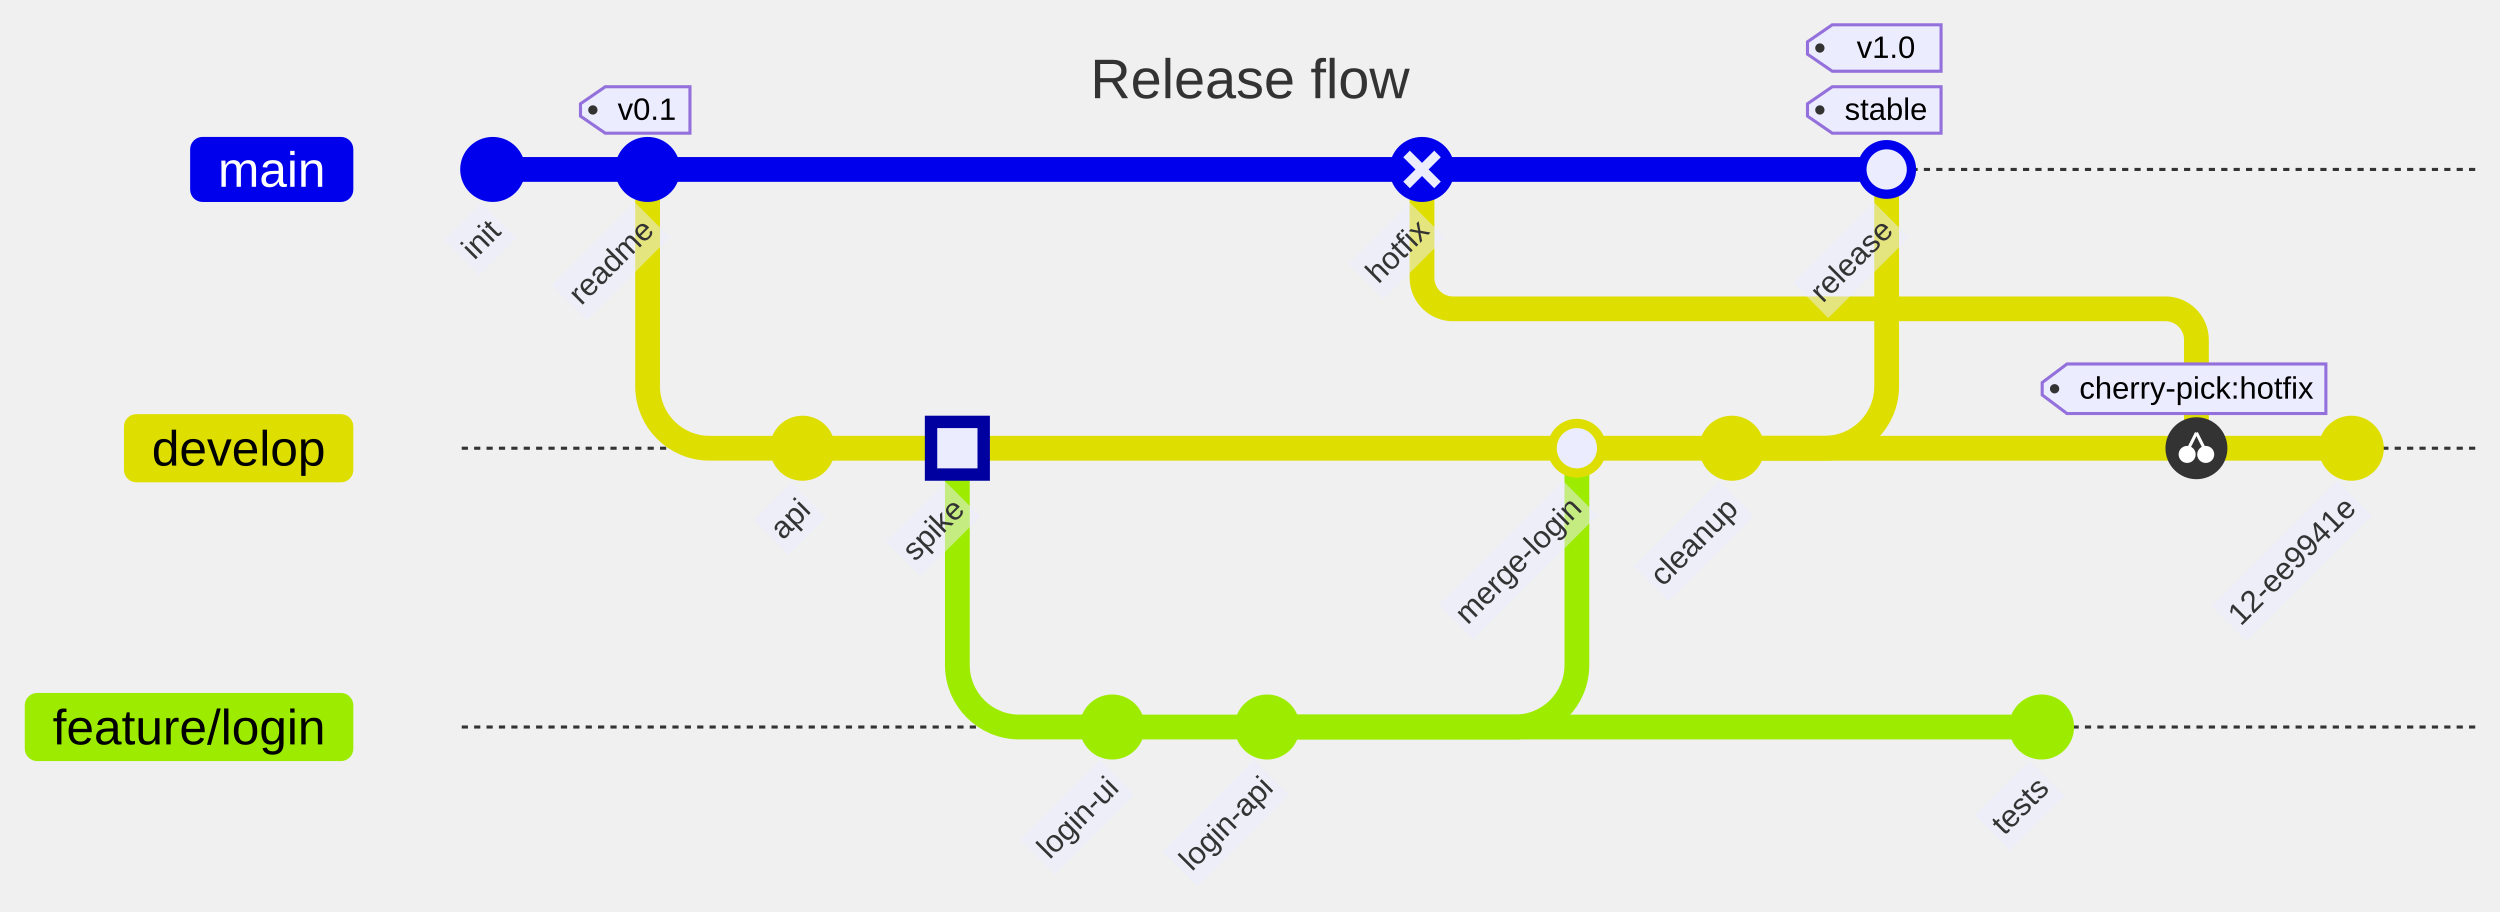
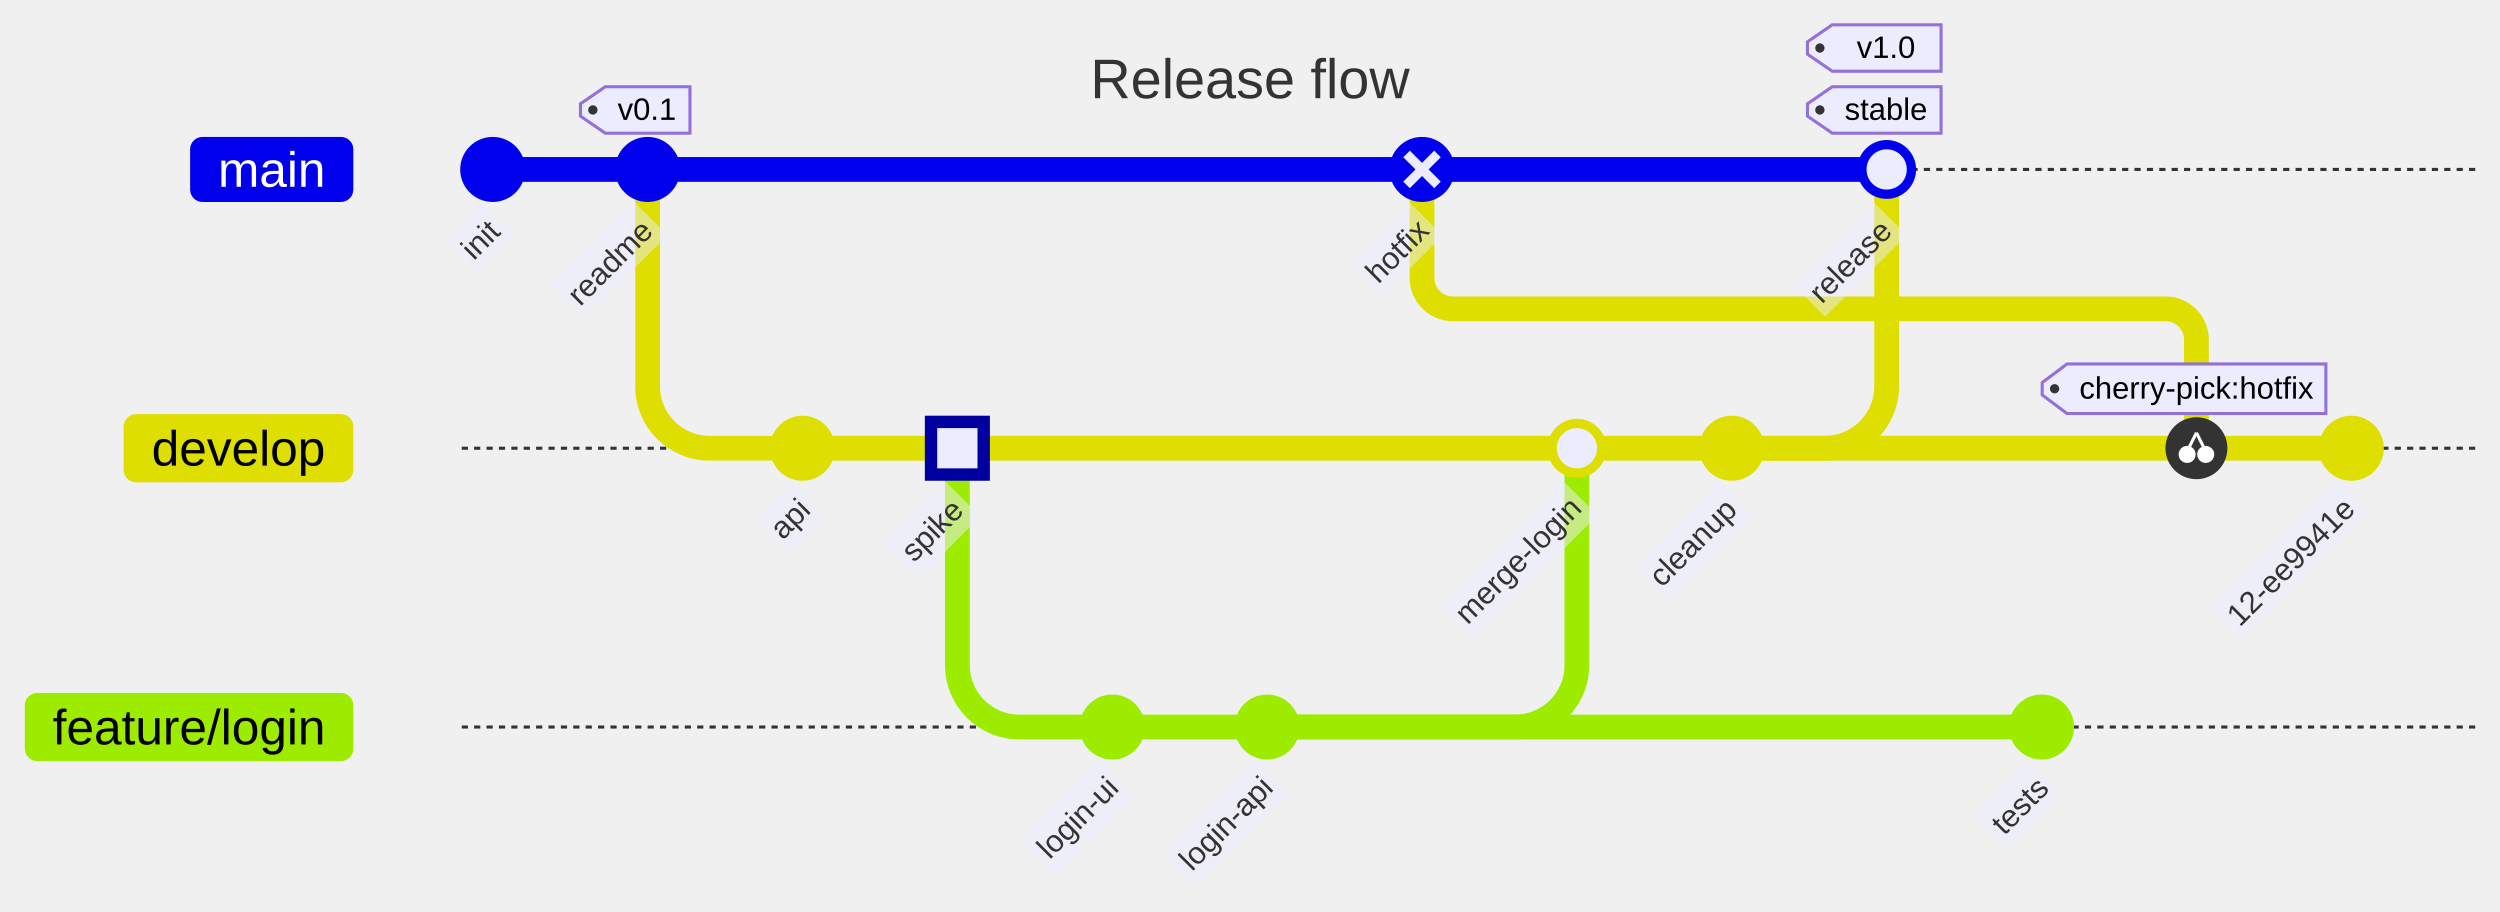
- <svg xmlns="http://www.w3.org/2000/svg" id="my-svg" width="100%" class="gitGraph" style="max-width: 807.062px; background-color: white;" viewBox="-149.062 -56.7 807.062 294.121" role="graphics-document document" aria-roledescription="gitGraph">
+ <svg xmlns="http://www.w3.org/2000/svg" id="my-svg" width="100%" class="gitGraph" style="max-width: 807.062px; background-color: white;" viewBox="-149.062 -56.7 807.062 294.128" role="graphics-document document" aria-roledescription="gitGraph">
  <style>#my-svg{font-family:"trebuchet ms", verdana, arial, sans-serif;font-size:16px;}#my-svg text{font-family:"trebuchet ms", verdana, arial, sans-serif;}</style>
  <g>
    <g class="branches">
      <path class="branch branch0" d="M0,-2L650,-2" fill="none" stroke="#333333" stroke-width="1" stroke-dasharray="2" />
-       <rect class="branchLabelBkg label0" x="-87.68" y="-12.5" width="52.68" height="21" rx="4" ry="4" fill="#0000ec" stroke="none" />
-       <text class="branch-label0" x="-61.34" y="3.6" text-anchor="middle" font-size="16" fill="#ffffff">main</text>
+       <rect class="branchLabelBkg label0" x="-87.688" y="-12.5" width="52.688" height="21" rx="4" ry="4" fill="#0000ec" stroke="none" />
+       <text class="branch-label0" x="-61.344" y="3.6" text-anchor="middle" font-size="16" fill="#ffffff">main</text>
      <path class="branch branch1" d="M0,88L650,88" fill="none" stroke="#333333" stroke-width="1" stroke-dasharray="2" />
-       <rect class="branchLabelBkg label1" x="-109.047" y="77" width="74.047" height="22" rx="4" ry="4" fill="#dede00" stroke="none" />
-       <text class="branch-label1" x="-72.023" y="93.6" text-anchor="middle" font-size="16" fill="#000000">develop</text>
+       <rect class="branchLabelBkg label1" x="-109.148" y="77" width="74.148" height="22" rx="4" ry="4" fill="#dede00" stroke="none" />
+       <text class="branch-label1" x="-72.074" y="93.6" text-anchor="middle" font-size="16" fill="#000000">develop</text>
      <path class="branch branch2" d="M0,178L650,178" fill="none" stroke="#333333" stroke-width="1" stroke-dasharray="2" />
      <rect class="branchLabelBkg label2" x="-141.062" y="167" width="106.062" height="22" rx="4" ry="4" fill="#9dec00" stroke="none" />
      <text class="branch-label2" x="-88.031" y="183.6" text-anchor="middle" font-size="16" fill="#000000">feature/login</text>
    </g>
    <g class="commit-arrows">
      <path class="arrow arrow0" d="M10,-2L60,-2" fill="none" stroke="#0000ec" stroke-width="8" />
      <path class="arrow arrow1" d="M60,-2L60,68C60,79.046,68.954,88,80,88L110,88" fill="none" stroke="#dede00" stroke-width="8" />
      <path class="arrow arrow1" d="M110,88L160,88" fill="none" stroke="#dede00" stroke-width="8" />
      <path class="arrow arrow2" d="M160,88L160,158C160,169.046,168.954,178,180,178L210,178" fill="none" stroke="#9dec00" stroke-width="8" />
      <path class="arrow arrow2" d="M210,178L260,178" fill="none" stroke="#9dec00" stroke-width="8" />
      <path class="arrow arrow0" d="M60,-2L310,-2" fill="none" stroke="#0000ec" stroke-width="8" />
      <path class="arrow arrow1" d="M160,88L360,88" fill="none" stroke="#dede00" stroke-width="8" />
      <path class="arrow arrow2" d="M260,178L340,178C351.046,178,360,169.046,360,158L360,88" fill="none" stroke="#9dec00" stroke-width="8" />
      <path class="arrow arrow1" d="M360,88L410,88" fill="none" stroke="#dede00" stroke-width="8" />
      <path class="arrow arrow0" d="M310,-2L460,-2" fill="none" stroke="#0000ec" stroke-width="8" />
      <path class="arrow arrow1" d="M410,88L440,88C451.046,88,460,79.046,460,68L460,-2" fill="none" stroke="#dede00" stroke-width="8" />
      <path class="arrow arrow2" d="M260,178L510,178" fill="none" stroke="#9dec00" stroke-width="8" />
      <path class="arrow arrow1" d="M410,88L560,88" fill="none" stroke="#dede00" stroke-width="8" />
      <path class="arrow arrow1" d="M310,-2L310,33C310,38.523,314.477,43,320,43L550,43C555.523,43,560,47.477,560,53L560,88" fill="none" stroke="#dede00" stroke-width="8" />
      <path class="arrow arrow1" d="M560,88L610,88" fill="none" stroke="#dede00" stroke-width="8" />
    </g>
    <g class="commit-bullets">
      <circle class="commit init commit0" cx="10" cy="-2" r="10" fill="#0000ec" stroke="#0000ec" stroke-width="1" />
      <circle class="commit readme commit0" cx="60" cy="-2" r="10" fill="#0000ec" stroke="#0000ec" stroke-width="1" />
      <circle class="commit api commit1" cx="110" cy="88" r="10" fill="#dede00" stroke="#dede00" stroke-width="1" />
      <rect class="commit spike commit1 commit-highlight-outer" x="150" y="78" width="20" height="20" fill="#0000a1" stroke="#0000a1" stroke-width="1" />
      <rect class="commit spike commit1 commit-highlight-inner" x="154" y="82" width="12" height="12" fill="#ECECFF" stroke="#ECECFF" stroke-width="1" />
      <circle class="commit login-ui commit2" cx="210" cy="178" r="10" fill="#9dec00" stroke="#9dec00" stroke-width="1" />
      <circle class="commit login-api commit2" cx="260" cy="178" r="10" fill="#9dec00" stroke="#9dec00" stroke-width="1" />
      <circle class="commit hotfix commit0" cx="310" cy="-2" r="10" fill="#0000ec" stroke="#0000ec" stroke-width="1" />
      <path class="commit hotfix commit0 commit-reverse" d="M305,-7L315,3M305,3L315,-7" fill="none" stroke="#ECECFF" stroke-width="3" />
      <circle class="commit merge-login commit1" cx="360" cy="88" r="9" fill="#dede00" stroke="#dede00" stroke-width="1" />
      <circle class="commit merge-login commit1 commit-merge" cx="360" cy="88" r="6" fill="#ECECFF" stroke="#ECECFF" stroke-width="1" />
      <circle class="commit cleanup commit1" cx="410" cy="88" r="10" fill="#dede00" stroke="#dede00" stroke-width="1" />
      <circle class="commit release commit0" cx="460" cy="-2" r="9" fill="#0000ec" stroke="#0000ec" stroke-width="1" />
      <circle class="commit release commit0 commit-merge" cx="460" cy="-2" r="6" fill="#ECECFF" stroke="#ECECFF" stroke-width="1" />
      <circle class="commit tests commit2" cx="510" cy="178" r="10" fill="#9dec00" stroke="#9dec00" stroke-width="1" />
      <circle class="commit 11-e859dee commit-cherry-pick" cx="560" cy="88" r="10" fill="#333" stroke="none" />
      <circle cx="557" cy="90" r="2.75" fill="#fff" stroke="none" />
      <path d="M557,89L560,83" fill="none" stroke="#fff" stroke-width="1" />
      <circle cx="563" cy="90" r="2.75" fill="#fff" stroke="none" />
      <path d="M563,89L560,83" fill="none" stroke="#fff" stroke-width="1" />
      <circle class="commit 12-ee9941e commit1" cx="610" cy="88" r="10" fill="#dede00" stroke="#dede00" stroke-width="1" />
    </g>
    <g class="commit-labels">
-       <g transform="rotate(-45 -16.158 12.346)">
-         <rect class="commit-label-bkg" x="-14.549" y="25.846" width="16.783" height="16" fill="#ECECFF" stroke="none" opacity="0.5" />
-         <text class="commit-label" x="-12.549" y="37.346" text-anchor="start" font-size="10" fill="#333">init</text>
+       <g transform="rotate(-45 -16.242 12.422)">
+         <rect class="commit-label-bkg" x="-14.744" y="25.922" width="17.005" height="15" fill="#ECECFF" stroke="none" opacity="0.5" />
+         <text class="commit-label" x="-12.744" y="37.422" text-anchor="start" font-size="10" fill="#333">init</text>
      </g>
-       <g transform="rotate(-45 25.816 19.528)">
-         <rect class="commit-label-bkg" x="16.863" y="33.028" width="37.906" height="16" fill="#ECECFF" stroke="none" opacity="0.5" />
-         <text class="commit-label" x="18.863" y="44.528" text-anchor="start" font-size="10" fill="#333">readme</text>
+       <g transform="rotate(-45 25.649 19.677)">
+         <rect class="commit-label-bkg" x="16.477" y="33.177" width="38.345" height="15" fill="#ECECFF" stroke="none" opacity="0.5" />
+         <text class="commit-label" x="18.477" y="44.677" text-anchor="start" font-size="10" fill="#333">readme</text>
      </g>
      <path class="tag-label-bkg" d="M38.33,-19.2L38.33,-23.2L46.33,-28.7L73.67,-28.7L73.67,-13.7L46.33,-13.7Z" fill="#ECECFF" stroke="#9370DB" stroke-width="1" />
      <circle class="tag-hole" cx="42.33" cy="-21.2" r="1.5" fill="#333" stroke="none" />
      <text class="tag-label" x="50.33" y="-18" text-anchor="start" font-size="10" fill="black">v0.1</text>
-       <g transform="rotate(-45 83.629 102.537)">
-         <rect class="commit-label-bkg" x="84.957" y="116.037" width="17.345" height="16" fill="#ECECFF" stroke="none" opacity="0.5" />
-         <text class="commit-label" x="86.957" y="127.537" text-anchor="start" font-size="10" fill="#333">api</text>
+       <g transform="rotate(-45 83.623 102.542)">
+         <rect class="commit-label-bkg" x="84.944" y="116.042" width="17.359" height="16" fill="#ECECFF" stroke="none" opacity="0.5" />
+         <text class="commit-label" x="86.944" y="127.542" text-anchor="start" font-size="10" fill="#333">api</text>
      </g>
-       <g transform="rotate(-45 129.829 105.937)">
-         <rect class="commit-label-bkg" x="126.157" y="119.437" width="27.345" height="16" fill="#ECECFF" stroke="none" opacity="0.5" />
-         <text class="commit-label" x="128.157" y="130.937" text-anchor="start" font-size="10" fill="#333">spike</text>
+       <g transform="rotate(-45 129.662 106.086)">
+         <rect class="commit-label-bkg" x="125.771" y="119.586" width="27.783" height="16" fill="#ECECFF" stroke="none" opacity="0.5" />
+         <text class="commit-label" x="127.771" y="131.086" text-anchor="start" font-size="10" fill="#333">spike</text>
      </g>
-       <g transform="rotate(-45 176.448 198.962)">
-         <rect class="commit-label-bkg" x="168.328" y="212.462" width="36.241" height="16" fill="#ECECFF" stroke="none" opacity="0.5" />
-         <text class="commit-label" x="170.328" y="223.962" text-anchor="start" font-size="10" fill="#333">login-ui</text>
+       <g transform="rotate(-45 176.445 198.965)">
+         <rect class="commit-label-bkg" x="168.32" y="212.465" width="36.25" height="16" fill="#ECECFF" stroke="none" opacity="0.5" />
+         <text class="commit-label" x="170.32" y="223.965" text-anchor="start" font-size="10" fill="#333">login-ui</text>
      </g>
-       <g transform="rotate(-45 224.335 200.853)">
-         <rect class="commit-label-bkg" x="213.434" y="214.353" width="41.803" height="16" fill="#ECECFF" stroke="none" opacity="0.5" />
-         <text class="commit-label" x="215.434" y="225.853" text-anchor="start" font-size="10" fill="#333">login-api</text>
+       <g transform="rotate(-45 224.331 200.856)">
+         <rect class="commit-label-bkg" x="213.425" y="214.356" width="41.812" height="16" fill="#ECECFF" stroke="none" opacity="0.5" />
+         <text class="commit-label" x="215.425" y="225.856" text-anchor="start" font-size="10" fill="#333">login-api</text>
      </g>
-       <g transform="rotate(-45 279.617 16.126)">
-         <rect class="commit-label-bkg" x="275.667" y="29.626" width="27.901" height="16" fill="#ECECFF" stroke="none" opacity="0.5" />
-         <text class="commit-label" x="277.667" y="41.126" text-anchor="start" font-size="10" fill="#333">hotfix</text>
+       <g transform="rotate(-45 279.616 16.128)">
+         <rect class="commit-label-bkg" x="275.663" y="29.628" width="27.906" height="15" fill="#ECECFF" stroke="none" opacity="0.5" />
+         <text class="commit-label" x="277.663" y="41.128" text-anchor="start" font-size="10" fill="#333">hotfix</text>
      </g>
-       <g transform="rotate(-45 318.635 115.953)">
-         <rect class="commit-label-bkg" x="300.234" y="129.453" width="56.803" height="16" fill="#ECECFF" stroke="none" opacity="0.5" />
-         <text class="commit-label" x="302.234" y="140.953" text-anchor="start" font-size="10" fill="#333">merge-login</text>
+       <g transform="rotate(-45 318.631 115.956)">
+         <rect class="commit-label-bkg" x="300.225" y="129.456" width="56.812" height="16" fill="#ECECFF" stroke="none" opacity="0.5" />
+         <text class="commit-label" x="302.225" y="140.956" text-anchor="start" font-size="10" fill="#333">merge-login</text>
      </g>
-       <g transform="rotate(-45 375.389 109.91)">
-         <rect class="commit-label-bkg" x="365.874" y="123.41" width="39.029" height="16" fill="#ECECFF" stroke="none" opacity="0.5" />
-         <text class="commit-label" x="367.874" y="134.91" text-anchor="start" font-size="10" fill="#333">cleanup</text>
+       <g transform="rotate(-45 375.222 110.059)">
+         <rect class="commit-label-bkg" x="365.488" y="123.559" width="39.468" height="16" fill="#ECECFF" stroke="none" opacity="0.5" />
+         <text class="commit-label" x="367.488" y="135.059" text-anchor="start" font-size="10" fill="#333">cleanup</text>
      </g>
-       <g transform="rotate(-45 426.237 19.151)">
-         <rect class="commit-label-bkg" x="417.838" y="32.651" width="36.798" height="16" fill="#ECECFF" stroke="none" opacity="0.5" />
-         <text class="commit-label" x="419.838" y="44.151" text-anchor="start" font-size="10" fill="#333">release</text>
+       <g transform="rotate(-45 426.07 19.3)">
+         <rect class="commit-label-bkg" x="417.452" y="32.8" width="37.236" height="15" fill="#ECECFF" stroke="none" opacity="0.5" />
+         <text class="commit-label" x="419.452" y="44.3" text-anchor="start" font-size="10" fill="#333">release</text>
      </g>
      <path class="tag-label-bkg" d="M434.438,-19.2L434.438,-23.2L442.438,-28.7L477.562,-28.7L477.562,-13.7L442.438,-13.7Z" fill="#ECECFF" stroke="#9370DB" stroke-width="1" />
      <circle class="tag-hole" cx="438.438" cy="-21.2" r="1.5" fill="#333" stroke="none" />
      <text class="tag-label" x="446.438" y="-18" text-anchor="start" font-size="10" fill="black">stable</text>
      <path class="tag-label-bkg" d="M434.438,-39.2L434.438,-43.2L442.438,-48.7L477.562,-48.7L477.562,-33.7L442.438,-33.7Z" fill="#ECECFF" stroke="#9370DB" stroke-width="1" />
      <circle class="tag-hole" cx="438.438" cy="-41.2" r="1.5" fill="#333" stroke="none" />
      <text class="tag-label" x="450.33" y="-38" text-anchor="start" font-size="10" fill="black">v1.0</text>
-       <g transform="rotate(-45 480.675 195.18)">
-         <rect class="commit-label-bkg" x="478.116" y="208.68" width="25.118" height="16" fill="#ECECFF" stroke="none" opacity="0.5" />
-         <text class="commit-label" x="480.116" y="220.18" text-anchor="start" font-size="10" fill="#333">tests</text>
+       <g transform="rotate(-45 480.673 195.183)">
+         <rect class="commit-label-bkg" x="478.11" y="208.683" width="25.125" height="15" fill="#ECECFF" stroke="none" opacity="0.5" />
+         <text class="commit-label" x="480.11" y="220.183" text-anchor="start" font-size="10" fill="#333">tests</text>
      </g>
      <path class="tag-label-bkg" d="M510.211,70.8L510.211,66.8L518.211,60.8L601.789,60.8L601.789,76.8L518.211,76.8Z" fill="#ECECFF" stroke="#9370DB" stroke-width="1" />
      <circle class="tag-hole" cx="514.211" cy="68.8" r="1.5" fill="#333" stroke="none" />
      <text class="tag-label" x="522.211" y="72" text-anchor="start" font-size="10" fill="black">cherry-pick:hotfix</text>
-       <g transform="rotate(-45 568.414 116.15)">
-         <rect class="commit-label-bkg" x="549.722" y="129.65" width="57.384" height="16" fill="#ECECFF" stroke="none" opacity="0.5" />
-         <text class="commit-label" x="551.722" y="141.15" text-anchor="start" font-size="10" fill="#333">12-ee9941e</text>
+       <g transform="rotate(-45 568.248 116.3)">
+         <rect class="commit-label-bkg" x="549.336" y="129.8" width="57.822" height="15" fill="#ECECFF" stroke="none" opacity="0.5" />
+         <text class="commit-label" x="551.336" y="141.3" text-anchor="start" font-size="10" fill="#333">12-ee9941e</text>
      </g>
    </g>
    <text class="gitTitleText" x="254.469" y="-25" text-anchor="middle" font-size="18" fill="#333">Release flow</text>
  </g>
</svg>
